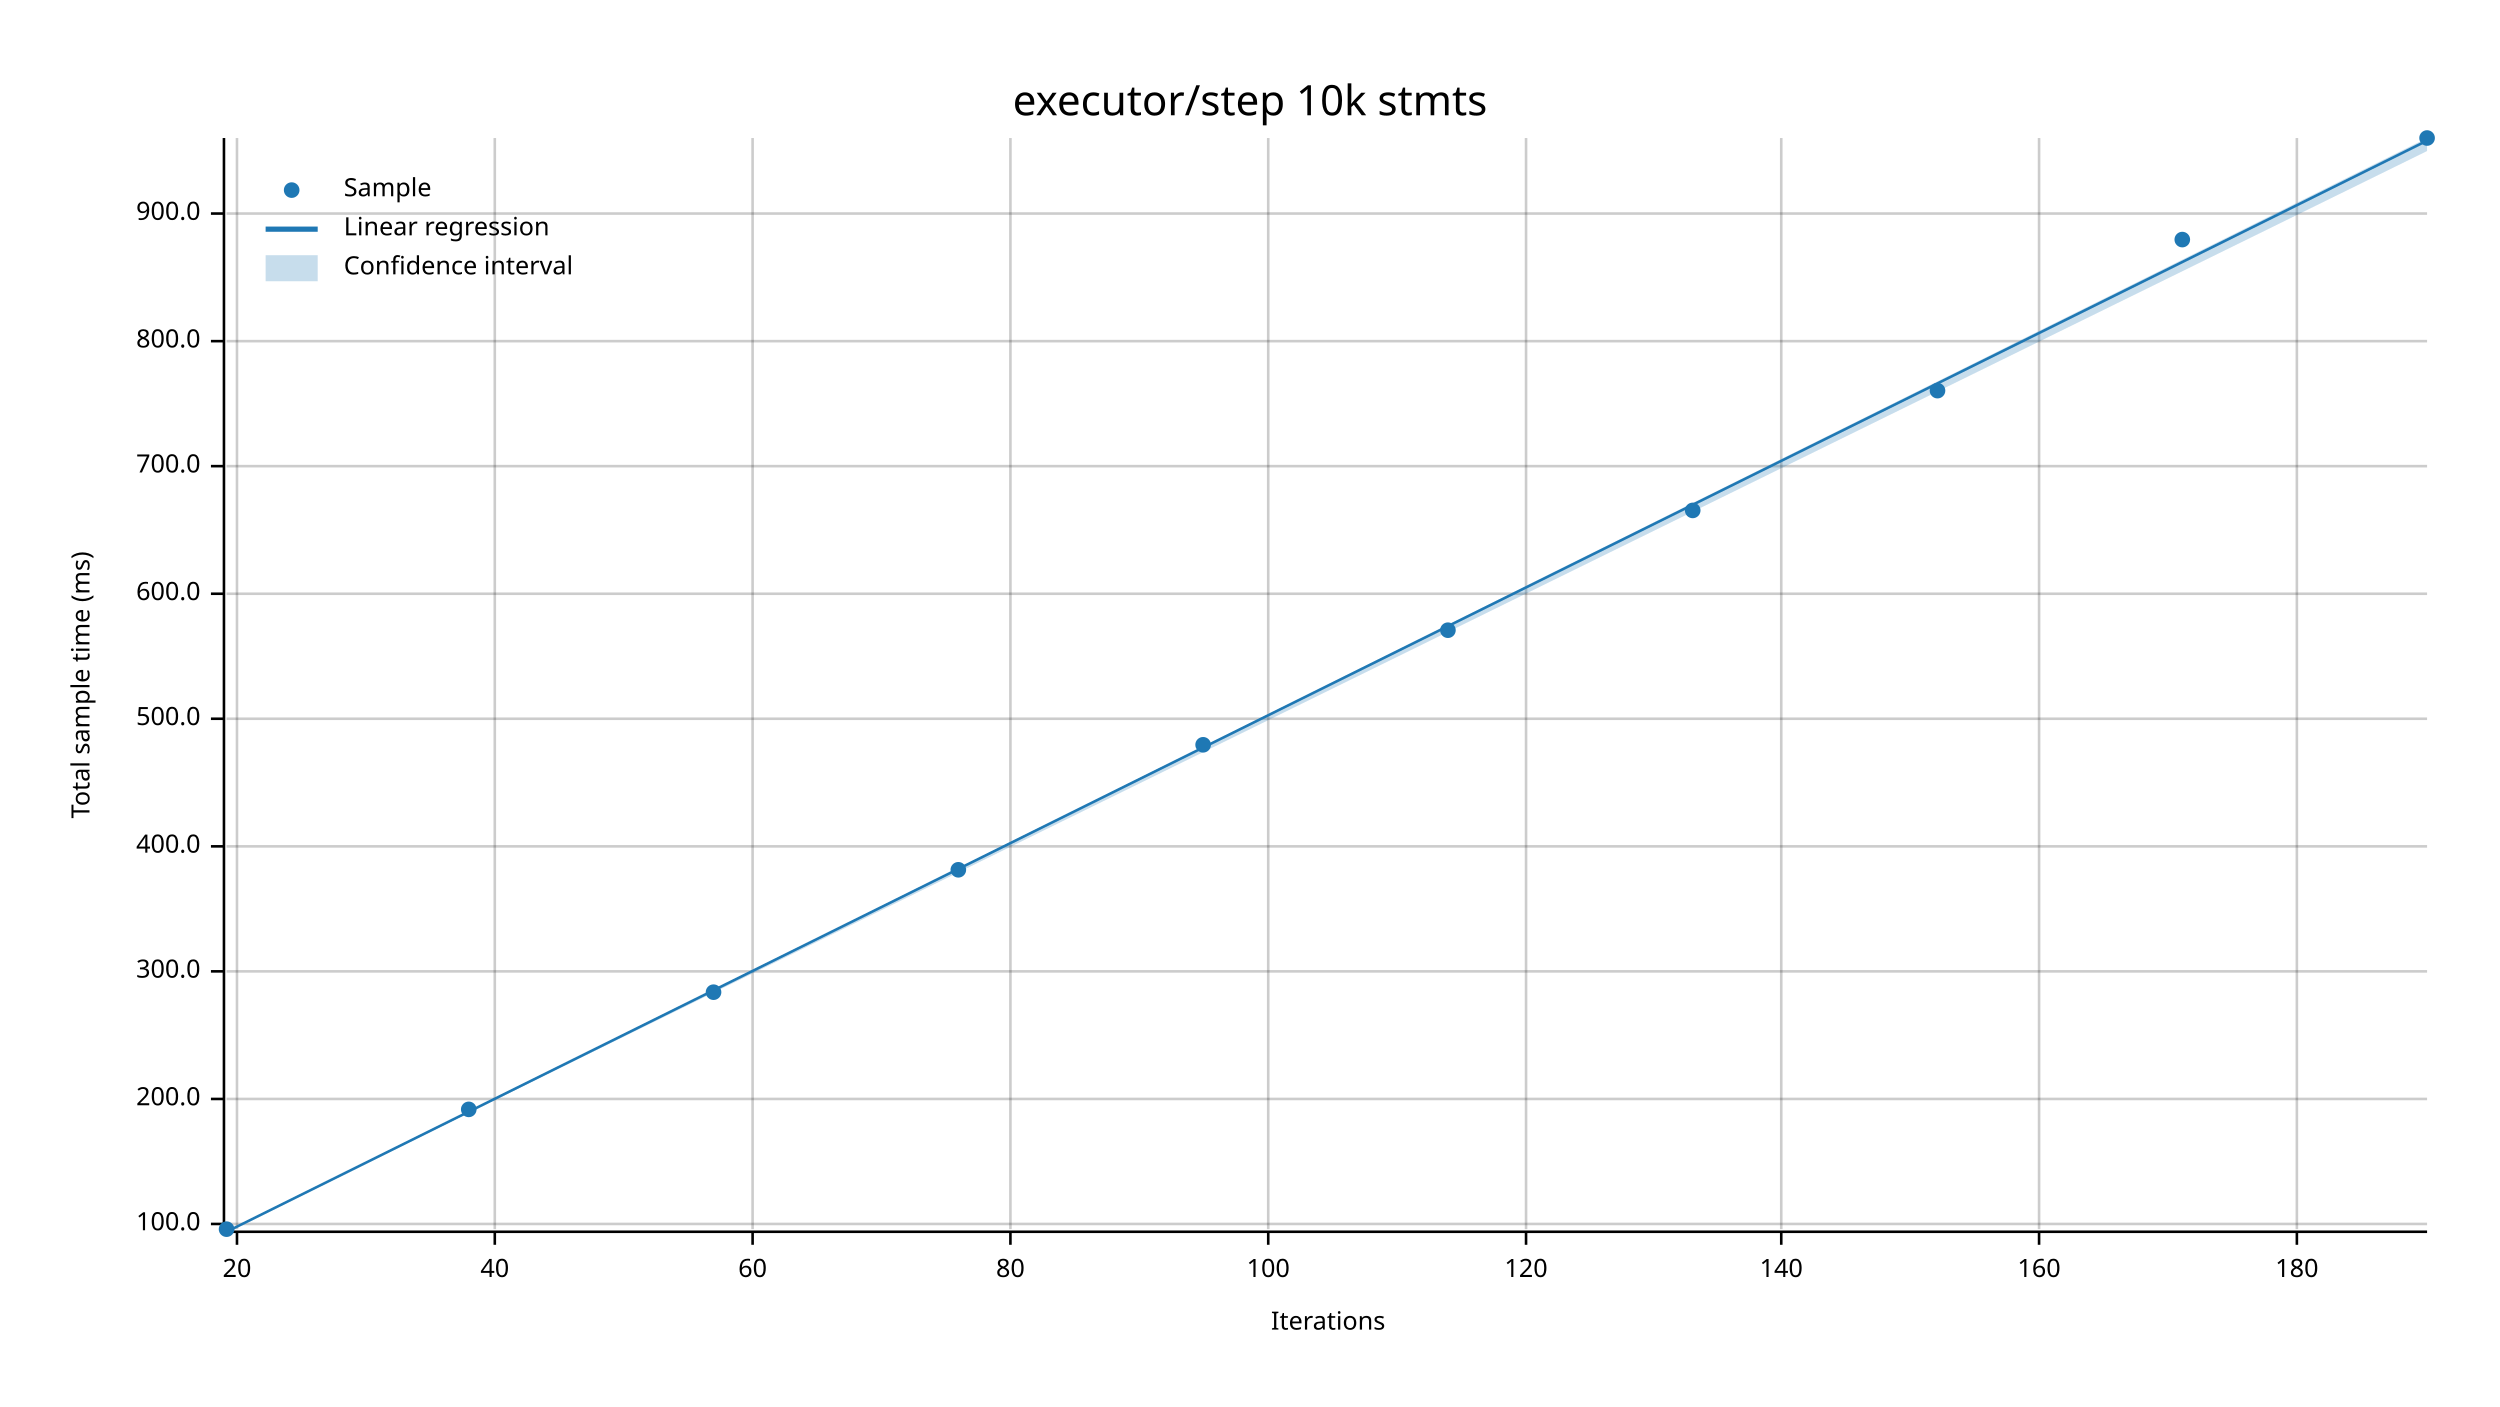
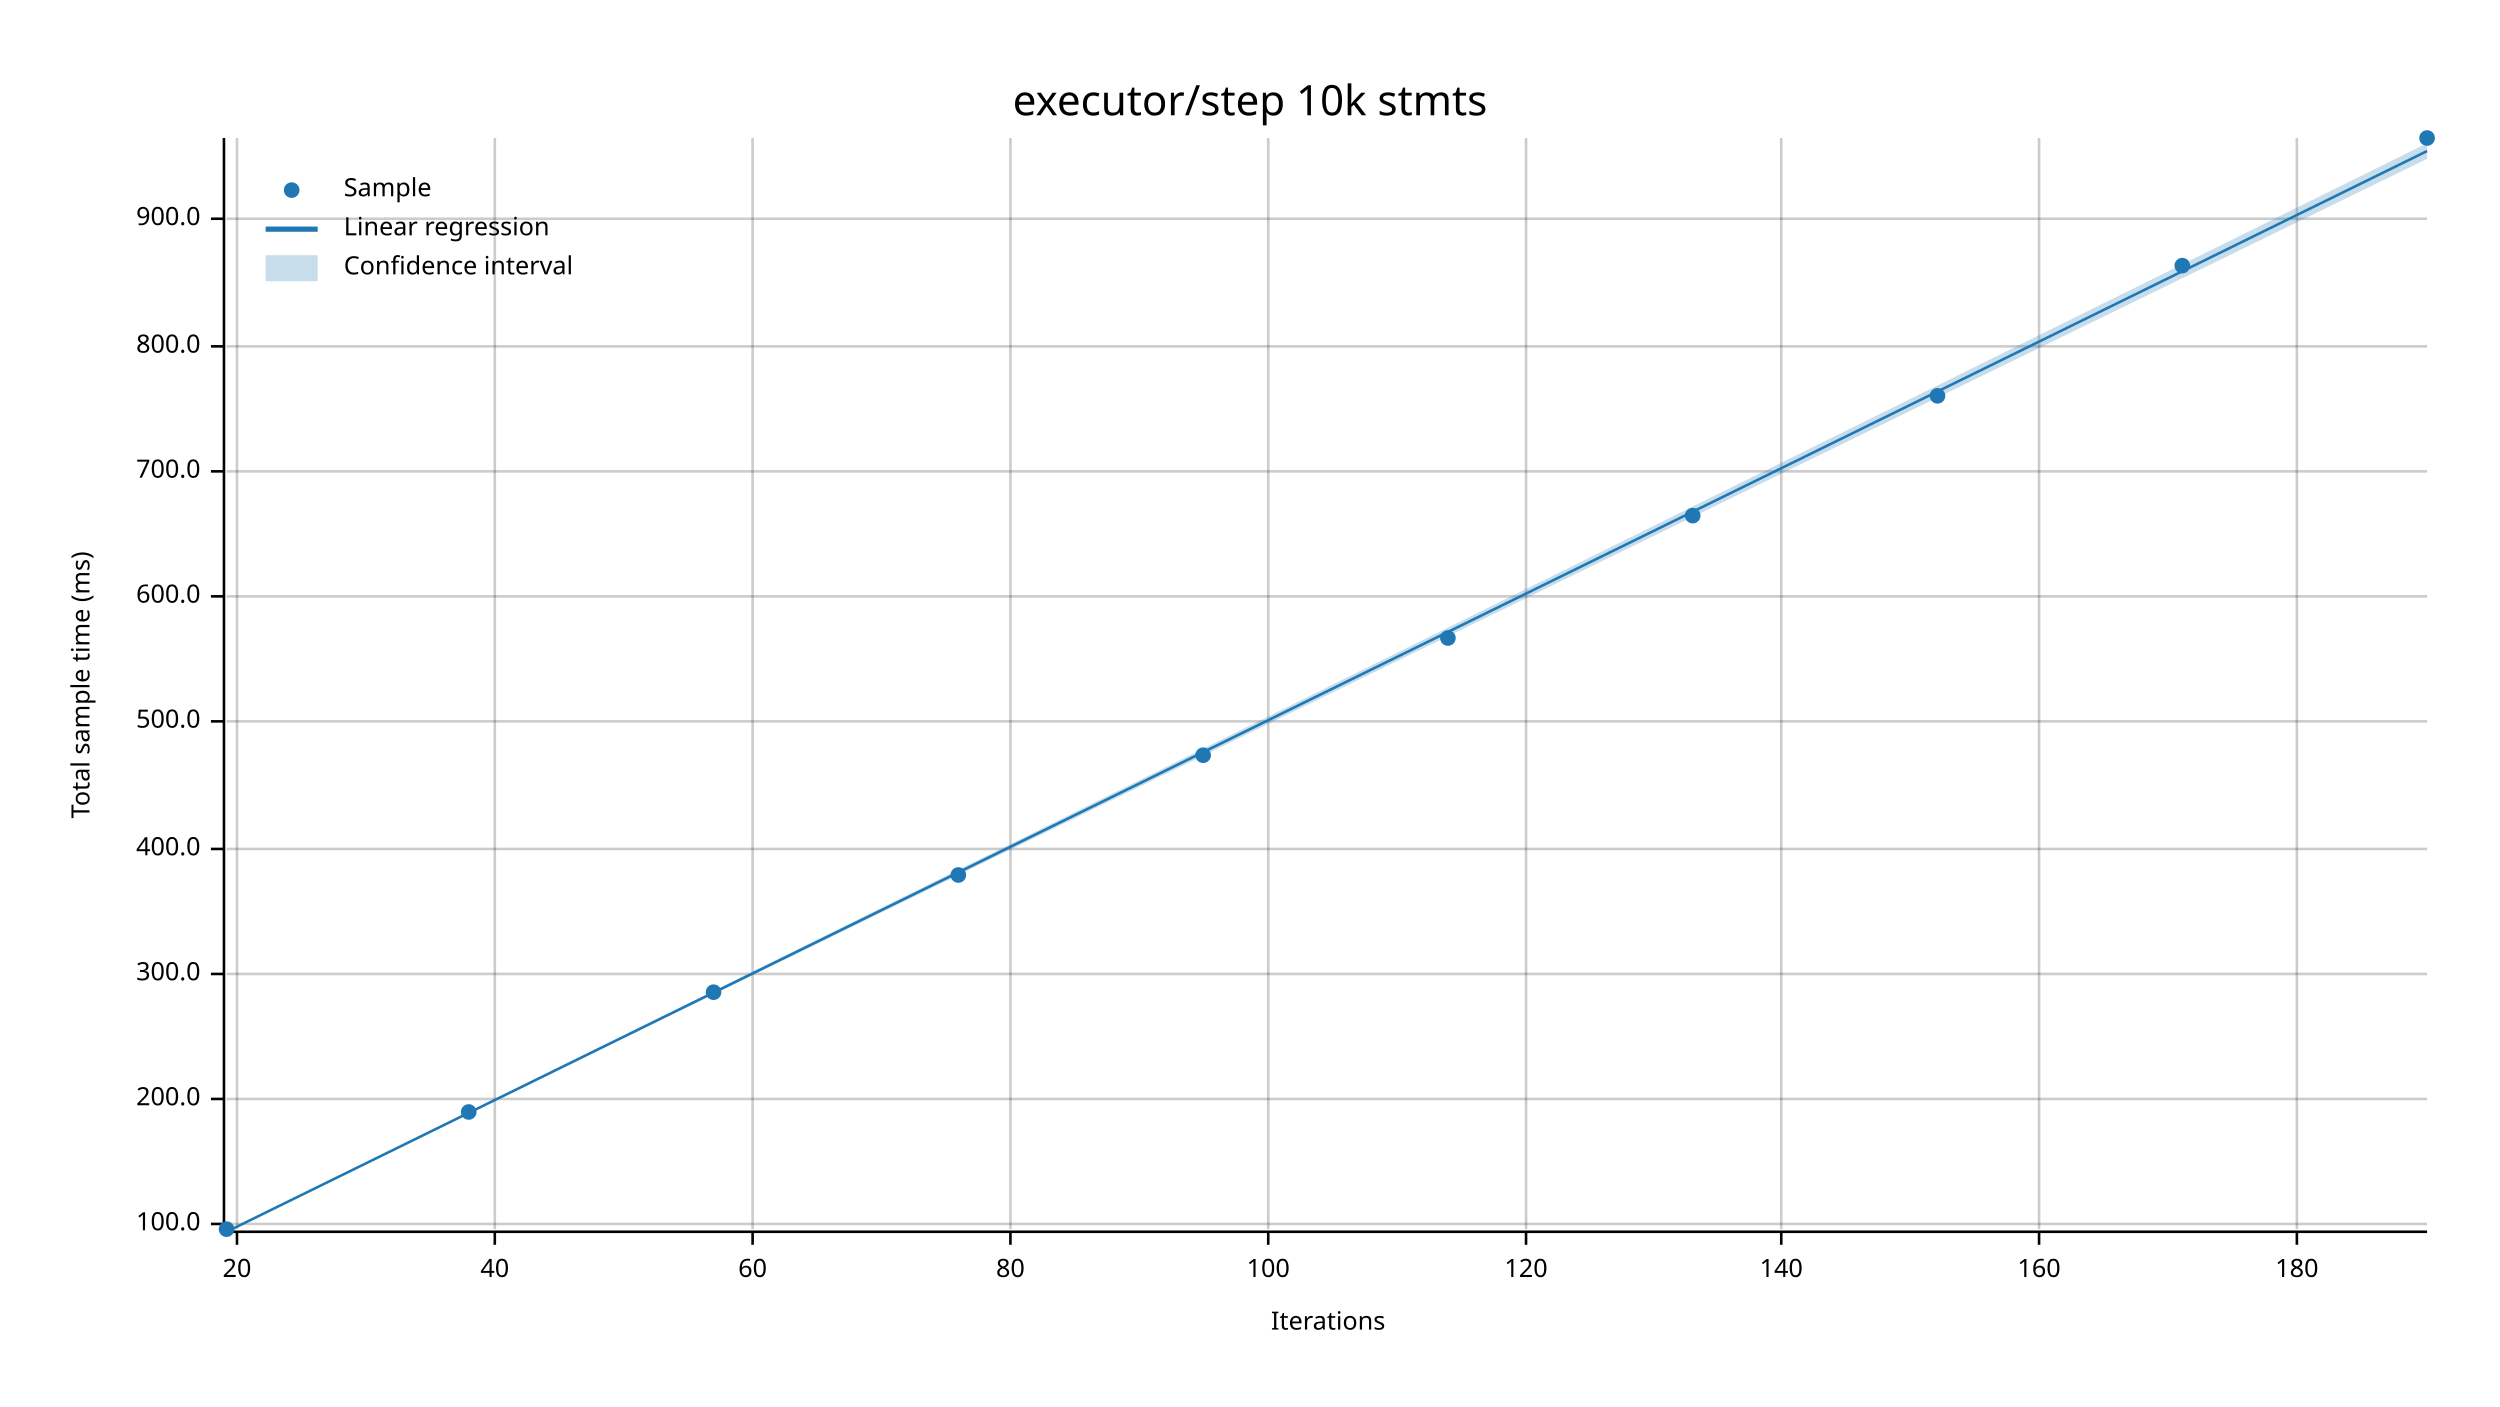
<svg xmlns="http://www.w3.org/2000/svg" width="960" height="540" viewBox="0 0 960 540">
  <text x="480" y="32" dy="0.76em" text-anchor="middle" font-family="sans-serif" font-size="16.129" opacity="1" fill="#000000">
executor/step 10k stmts
</text>
  <text x="27" y="263" dy="0.76em" text-anchor="middle" font-family="sans-serif" font-size="9.677" opacity="1" fill="#000000" transform="rotate(270, 27, 263)">
Total sample time (ms)
</text>
  <text x="510" y="513" dy="-0.5ex" text-anchor="middle" font-family="sans-serif" font-size="9.677" opacity="1" fill="#000000">
Iterations
</text>
  <line opacity="0.2" stroke="#000000" stroke-width="1" x1="91" y1="472" x2="91" y2="53" />
  <line opacity="0.2" stroke="#000000" stroke-width="1" x1="190" y1="472" x2="190" y2="53" />
  <line opacity="0.2" stroke="#000000" stroke-width="1" x1="289" y1="472" x2="289" y2="53" />
  <line opacity="0.2" stroke="#000000" stroke-width="1" x1="388" y1="472" x2="388" y2="53" />
  <line opacity="0.2" stroke="#000000" stroke-width="1" x1="487" y1="472" x2="487" y2="53" />
  <line opacity="0.2" stroke="#000000" stroke-width="1" x1="586" y1="472" x2="586" y2="53" />
  <line opacity="0.2" stroke="#000000" stroke-width="1" x1="684" y1="472" x2="684" y2="53" />
  <line opacity="0.2" stroke="#000000" stroke-width="1" x1="783" y1="472" x2="783" y2="53" />
  <line opacity="0.2" stroke="#000000" stroke-width="1" x1="882" y1="472" x2="882" y2="53" />
  <line opacity="0.2" stroke="#000000" stroke-width="1" x1="87" y1="470" x2="932" y2="470" />
  <line opacity="0.2" stroke="#000000" stroke-width="1" x1="87" y1="422" x2="932" y2="422" />
-   <line opacity="0.2" stroke="#000000" stroke-width="1" x1="87" y1="373" x2="932" y2="373" />
-   <line opacity="0.2" stroke="#000000" stroke-width="1" x1="87" y1="325" x2="932" y2="325" />
-   <line opacity="0.2" stroke="#000000" stroke-width="1" x1="87" y1="276" x2="932" y2="276" />
-   <line opacity="0.2" stroke="#000000" stroke-width="1" x1="87" y1="228" x2="932" y2="228" />
-   <line opacity="0.2" stroke="#000000" stroke-width="1" x1="87" y1="179" x2="932" y2="179" />
-   <line opacity="0.2" stroke="#000000" stroke-width="1" x1="87" y1="131" x2="932" y2="131" />
-   <line opacity="0.2" stroke="#000000" stroke-width="1" x1="87" y1="82" x2="932" y2="82" />
+   <line opacity="0.2" stroke="#000000" stroke-width="1" x1="87" y1="374" x2="932" y2="374" />
+   <line opacity="0.2" stroke="#000000" stroke-width="1" x1="87" y1="326" x2="932" y2="326" />
+   <line opacity="0.2" stroke="#000000" stroke-width="1" x1="87" y1="277" x2="932" y2="277" />
+   <line opacity="0.2" stroke="#000000" stroke-width="1" x1="87" y1="229" x2="932" y2="229" />
+   <line opacity="0.2" stroke="#000000" stroke-width="1" x1="87" y1="181" x2="932" y2="181" />
+   <line opacity="0.2" stroke="#000000" stroke-width="1" x1="87" y1="133" x2="932" y2="133" />
+   <line opacity="0.2" stroke="#000000" stroke-width="1" x1="87" y1="84" x2="932" y2="84" />
  <polyline fill="none" opacity="1" stroke="#000000" stroke-width="1" points="86,53 86,472 " />
  <text x="77" y="470" dy="0.5ex" text-anchor="end" font-family="sans-serif" font-size="9.677" opacity="1" fill="#000000">
100.0
</text>
  <polyline fill="none" opacity="1" stroke="#000000" stroke-width="1" points="81,470 86,470 " />
  <text x="77" y="422" dy="0.5ex" text-anchor="end" font-family="sans-serif" font-size="9.677" opacity="1" fill="#000000">
200.0
</text>
  <polyline fill="none" opacity="1" stroke="#000000" stroke-width="1" points="81,422 86,422 " />
-   <text x="77" y="373" dy="0.5ex" text-anchor="end" font-family="sans-serif" font-size="9.677" opacity="1" fill="#000000">
+   <text x="77" y="374" dy="0.5ex" text-anchor="end" font-family="sans-serif" font-size="9.677" opacity="1" fill="#000000">
300.0
</text>
-   <polyline fill="none" opacity="1" stroke="#000000" stroke-width="1" points="81,373 86,373 " />
-   <text x="77" y="325" dy="0.5ex" text-anchor="end" font-family="sans-serif" font-size="9.677" opacity="1" fill="#000000">
+   <polyline fill="none" opacity="1" stroke="#000000" stroke-width="1" points="81,374 86,374 " />
+   <text x="77" y="326" dy="0.5ex" text-anchor="end" font-family="sans-serif" font-size="9.677" opacity="1" fill="#000000">
400.0
</text>
-   <polyline fill="none" opacity="1" stroke="#000000" stroke-width="1" points="81,325 86,325 " />
-   <text x="77" y="276" dy="0.5ex" text-anchor="end" font-family="sans-serif" font-size="9.677" opacity="1" fill="#000000">
+   <polyline fill="none" opacity="1" stroke="#000000" stroke-width="1" points="81,326 86,326 " />
+   <text x="77" y="277" dy="0.5ex" text-anchor="end" font-family="sans-serif" font-size="9.677" opacity="1" fill="#000000">
500.0
</text>
-   <polyline fill="none" opacity="1" stroke="#000000" stroke-width="1" points="81,276 86,276 " />
-   <text x="77" y="228" dy="0.5ex" text-anchor="end" font-family="sans-serif" font-size="9.677" opacity="1" fill="#000000">
+   <polyline fill="none" opacity="1" stroke="#000000" stroke-width="1" points="81,277 86,277 " />
+   <text x="77" y="229" dy="0.5ex" text-anchor="end" font-family="sans-serif" font-size="9.677" opacity="1" fill="#000000">
600.0
</text>
-   <polyline fill="none" opacity="1" stroke="#000000" stroke-width="1" points="81,228 86,228 " />
-   <text x="77" y="179" dy="0.5ex" text-anchor="end" font-family="sans-serif" font-size="9.677" opacity="1" fill="#000000">
+   <polyline fill="none" opacity="1" stroke="#000000" stroke-width="1" points="81,229 86,229 " />
+   <text x="77" y="181" dy="0.5ex" text-anchor="end" font-family="sans-serif" font-size="9.677" opacity="1" fill="#000000">
700.0
</text>
-   <polyline fill="none" opacity="1" stroke="#000000" stroke-width="1" points="81,179 86,179 " />
-   <text x="77" y="131" dy="0.5ex" text-anchor="end" font-family="sans-serif" font-size="9.677" opacity="1" fill="#000000">
+   <polyline fill="none" opacity="1" stroke="#000000" stroke-width="1" points="81,181 86,181 " />
+   <text x="77" y="133" dy="0.5ex" text-anchor="end" font-family="sans-serif" font-size="9.677" opacity="1" fill="#000000">
800.0
</text>
-   <polyline fill="none" opacity="1" stroke="#000000" stroke-width="1" points="81,131 86,131 " />
-   <text x="77" y="82" dy="0.5ex" text-anchor="end" font-family="sans-serif" font-size="9.677" opacity="1" fill="#000000">
+   <polyline fill="none" opacity="1" stroke="#000000" stroke-width="1" points="81,133 86,133 " />
+   <text x="77" y="84" dy="0.5ex" text-anchor="end" font-family="sans-serif" font-size="9.677" opacity="1" fill="#000000">
900.0
</text>
-   <polyline fill="none" opacity="1" stroke="#000000" stroke-width="1" points="81,82 86,82 " />
+   <polyline fill="none" opacity="1" stroke="#000000" stroke-width="1" points="81,84 86,84 " />
  <polyline fill="none" opacity="1" stroke="#000000" stroke-width="1" points="87,473 932,473 " />
  <text x="91" y="483" dy="0.76em" text-anchor="middle" font-family="sans-serif" font-size="9.677" opacity="1" fill="#000000">
20
</text>
  <polyline fill="none" opacity="1" stroke="#000000" stroke-width="1" points="91,473 91,478 " />
  <text x="190" y="483" dy="0.76em" text-anchor="middle" font-family="sans-serif" font-size="9.677" opacity="1" fill="#000000">
40
</text>
  <polyline fill="none" opacity="1" stroke="#000000" stroke-width="1" points="190,473 190,478 " />
  <text x="289" y="483" dy="0.76em" text-anchor="middle" font-family="sans-serif" font-size="9.677" opacity="1" fill="#000000">
60
</text>
  <polyline fill="none" opacity="1" stroke="#000000" stroke-width="1" points="289,473 289,478 " />
  <text x="388" y="483" dy="0.76em" text-anchor="middle" font-family="sans-serif" font-size="9.677" opacity="1" fill="#000000">
80
</text>
  <polyline fill="none" opacity="1" stroke="#000000" stroke-width="1" points="388,473 388,478 " />
  <text x="487" y="483" dy="0.76em" text-anchor="middle" font-family="sans-serif" font-size="9.677" opacity="1" fill="#000000">
100
</text>
  <polyline fill="none" opacity="1" stroke="#000000" stroke-width="1" points="487,473 487,478 " />
  <text x="586" y="483" dy="0.76em" text-anchor="middle" font-family="sans-serif" font-size="9.677" opacity="1" fill="#000000">
120
</text>
  <polyline fill="none" opacity="1" stroke="#000000" stroke-width="1" points="586,473 586,478 " />
  <text x="684" y="483" dy="0.76em" text-anchor="middle" font-family="sans-serif" font-size="9.677" opacity="1" fill="#000000">
140
</text>
  <polyline fill="none" opacity="1" stroke="#000000" stroke-width="1" points="684,473 684,478 " />
  <text x="783" y="483" dy="0.76em" text-anchor="middle" font-family="sans-serif" font-size="9.677" opacity="1" fill="#000000">
160
</text>
  <polyline fill="none" opacity="1" stroke="#000000" stroke-width="1" points="783,473 783,478 " />
  <text x="882" y="483" dy="0.76em" text-anchor="middle" font-family="sans-serif" font-size="9.677" opacity="1" fill="#000000">
180
</text>
  <polyline fill="none" opacity="1" stroke="#000000" stroke-width="1" points="882,473 882,478 " />
  <circle cx="87" cy="472" r="3" opacity="1" fill="#1F78B4" stroke="none" stroke-width="1" />
-   <circle cx="180" cy="426" r="3" opacity="1" fill="#1F78B4" stroke="none" stroke-width="1" />
+   <circle cx="180" cy="427" r="3" opacity="1" fill="#1F78B4" stroke="none" stroke-width="1" />
  <circle cx="274" cy="381" r="3" opacity="1" fill="#1F78B4" stroke="none" stroke-width="1" />
-   <circle cx="368" cy="334" r="3" opacity="1" fill="#1F78B4" stroke="none" stroke-width="1" />
-   <circle cx="462" cy="286" r="3" opacity="1" fill="#1F78B4" stroke="none" stroke-width="1" />
-   <circle cx="556" cy="242" r="3" opacity="1" fill="#1F78B4" stroke="none" stroke-width="1" />
-   <circle cx="650" cy="196" r="3" opacity="1" fill="#1F78B4" stroke="none" stroke-width="1" />
-   <circle cx="744" cy="150" r="3" opacity="1" fill="#1F78B4" stroke="none" stroke-width="1" />
-   <circle cx="838" cy="92" r="3" opacity="1" fill="#1F78B4" stroke="none" stroke-width="1" />
+   <circle cx="368" cy="336" r="3" opacity="1" fill="#1F78B4" stroke="none" stroke-width="1" />
+   <circle cx="462" cy="290" r="3" opacity="1" fill="#1F78B4" stroke="none" stroke-width="1" />
+   <circle cx="556" cy="245" r="3" opacity="1" fill="#1F78B4" stroke="none" stroke-width="1" />
+   <circle cx="650" cy="198" r="3" opacity="1" fill="#1F78B4" stroke="none" stroke-width="1" />
+   <circle cx="744" cy="152" r="3" opacity="1" fill="#1F78B4" stroke="none" stroke-width="1" />
+   <circle cx="838" cy="102" r="3" opacity="1" fill="#1F78B4" stroke="none" stroke-width="1" />
  <circle cx="932" cy="53" r="3" opacity="1" fill="#1F78B4" stroke="none" stroke-width="1" />
-   <polyline fill="none" opacity="1" stroke="#1F78B4" stroke-width="1" points="87,473 932,54 " />
-   <polygon opacity="0.25" fill="#1F78B4" points="87,473 932,58 932,53 " />
+   <polyline fill="none" opacity="1" stroke="#1F78B4" stroke-width="1" points="87,473 932,58 " />
+   <polygon opacity="0.25" fill="#1F78B4" points="87,473 932,61 932,55 " />
  <text x="132" y="68" dy="0.76em" text-anchor="start" font-family="sans-serif" font-size="9.677" opacity="1" fill="#000000">
Sample
</text>
  <text x="132" y="83" dy="0.76em" text-anchor="start" font-family="sans-serif" font-size="9.677" opacity="1" fill="#000000">
Linear regression
</text>
  <text x="132" y="98" dy="0.76em" text-anchor="start" font-family="sans-serif" font-size="9.677" opacity="1" fill="#000000">
Confidence interval
</text>
  <circle cx="112" cy="73" r="3" opacity="1" fill="#1F78B4" stroke="none" stroke-width="1" />
  <polyline fill="none" opacity="1" stroke="#1F78B4" stroke-width="2" points="102,88 122,88 " />
  <rect x="102" y="98" width="20" height="10" opacity="0.25" fill="#1F78B4" stroke="none" />
</svg>
